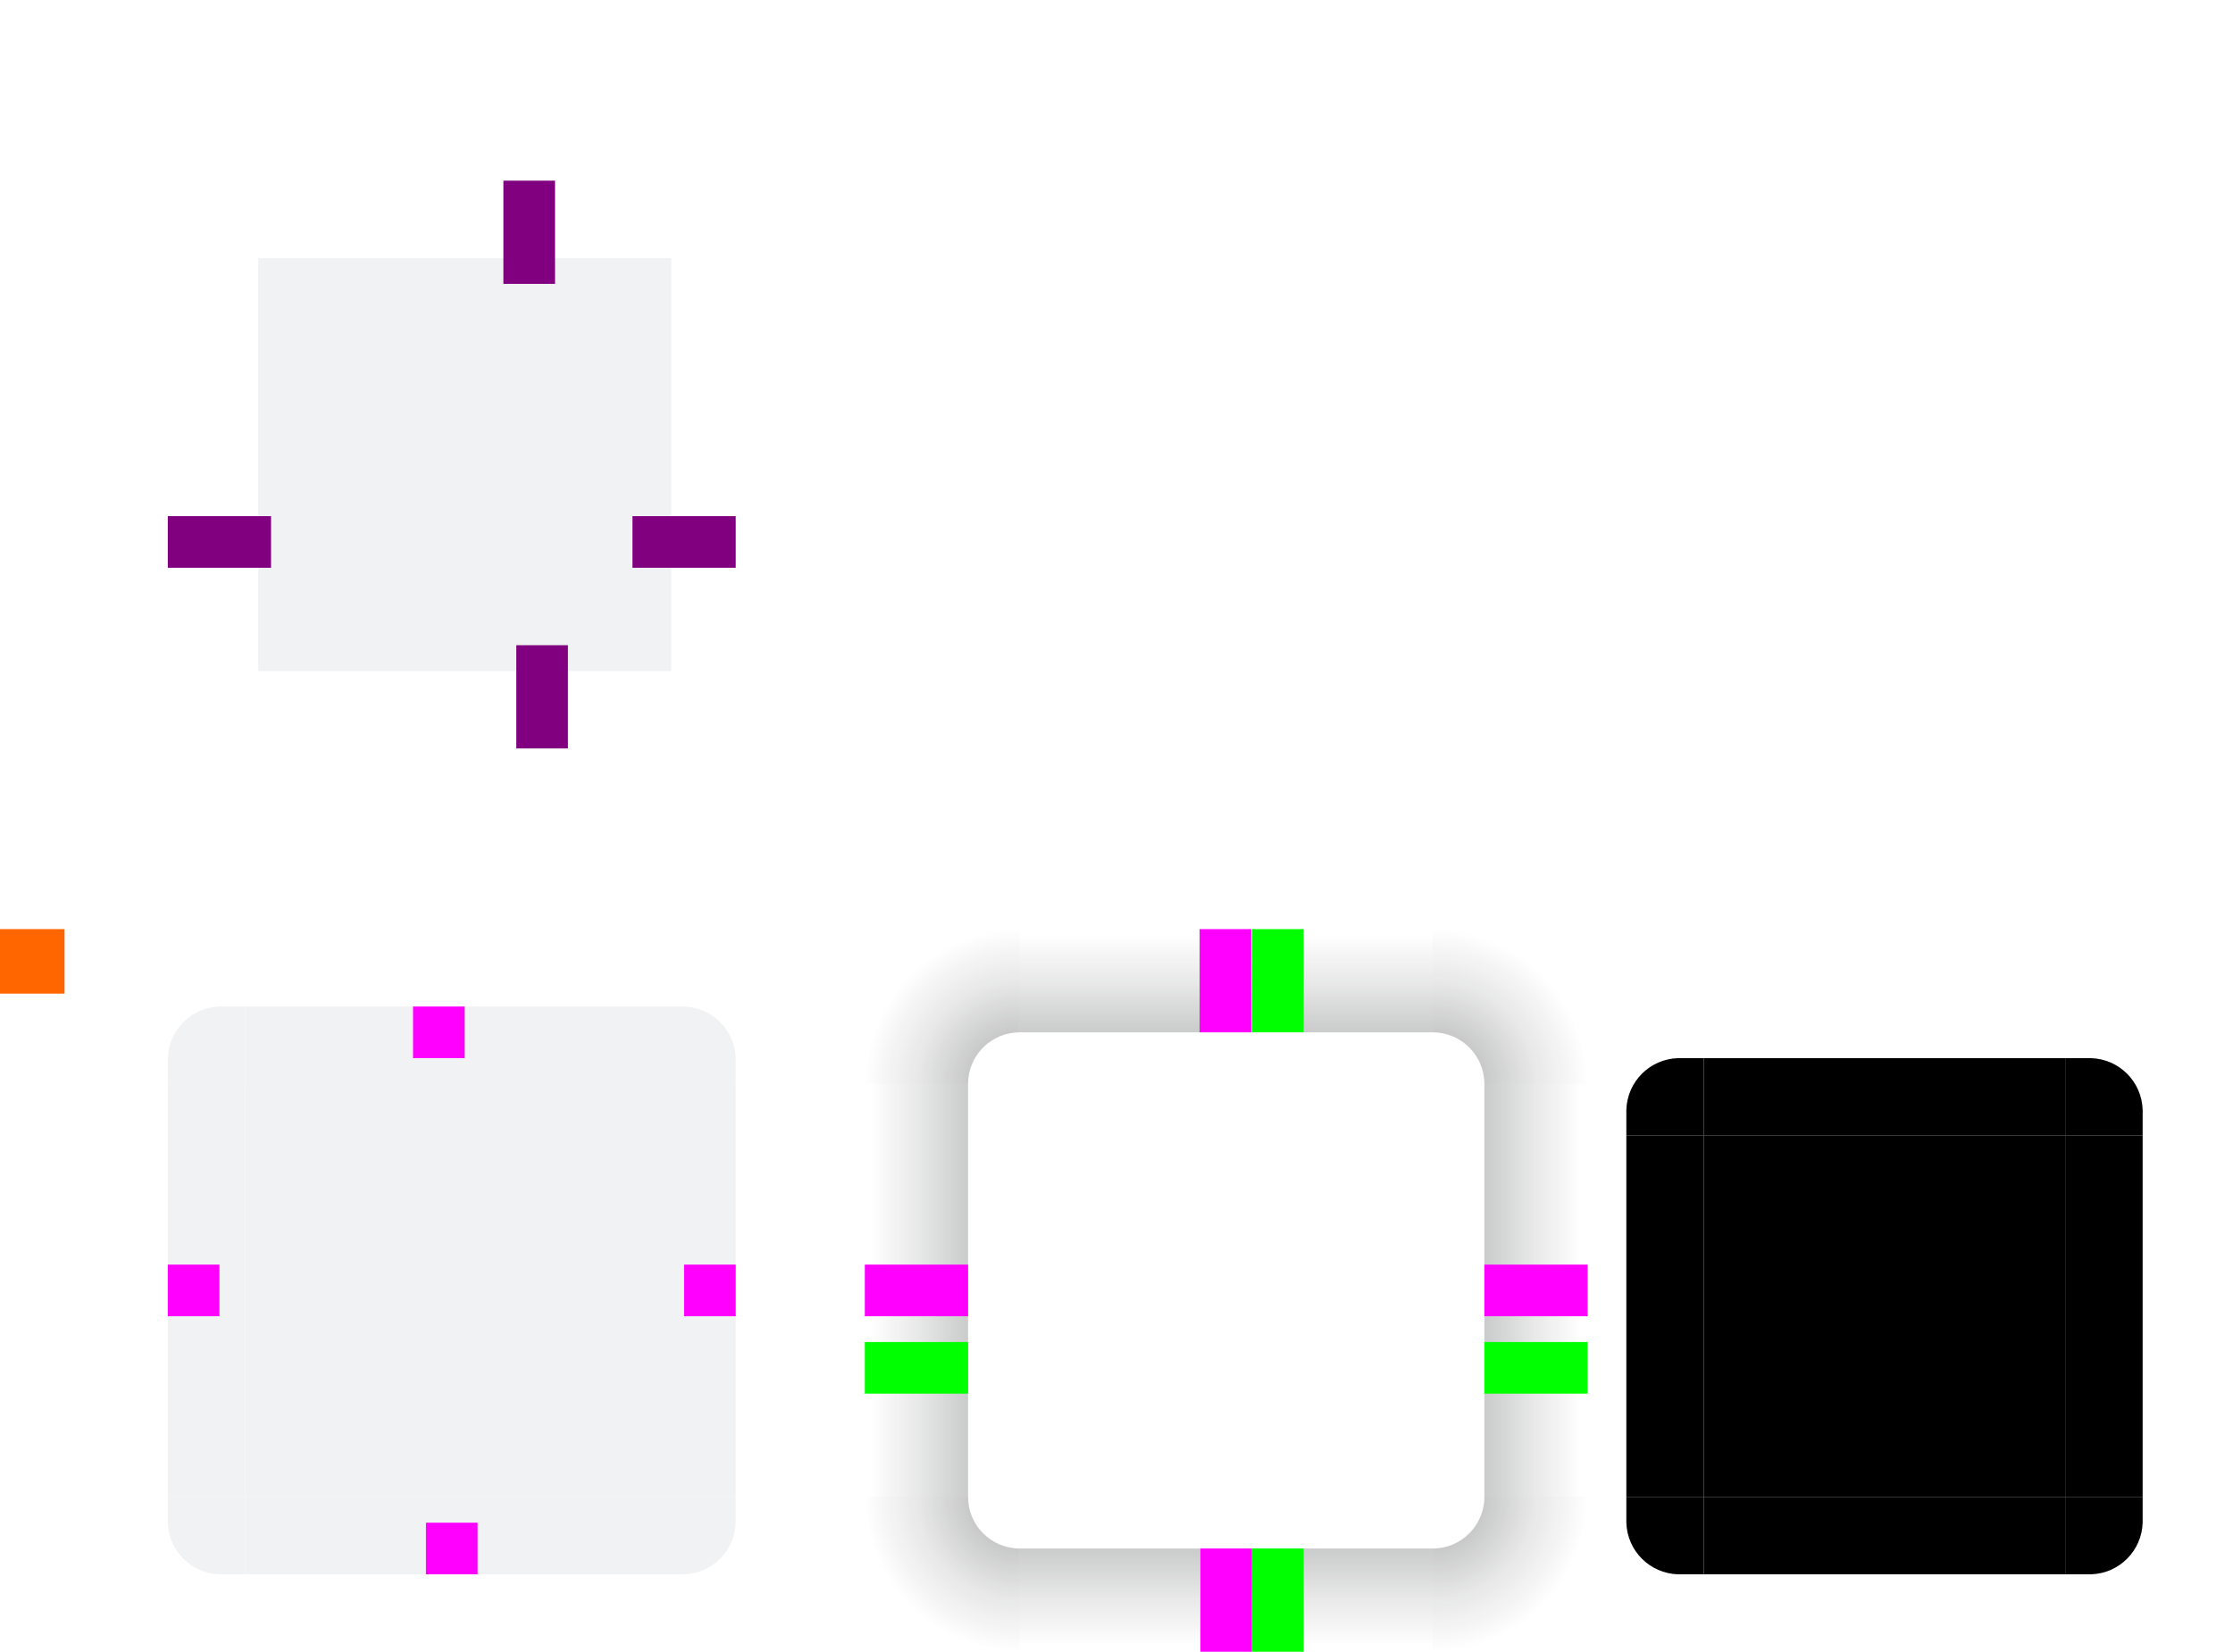
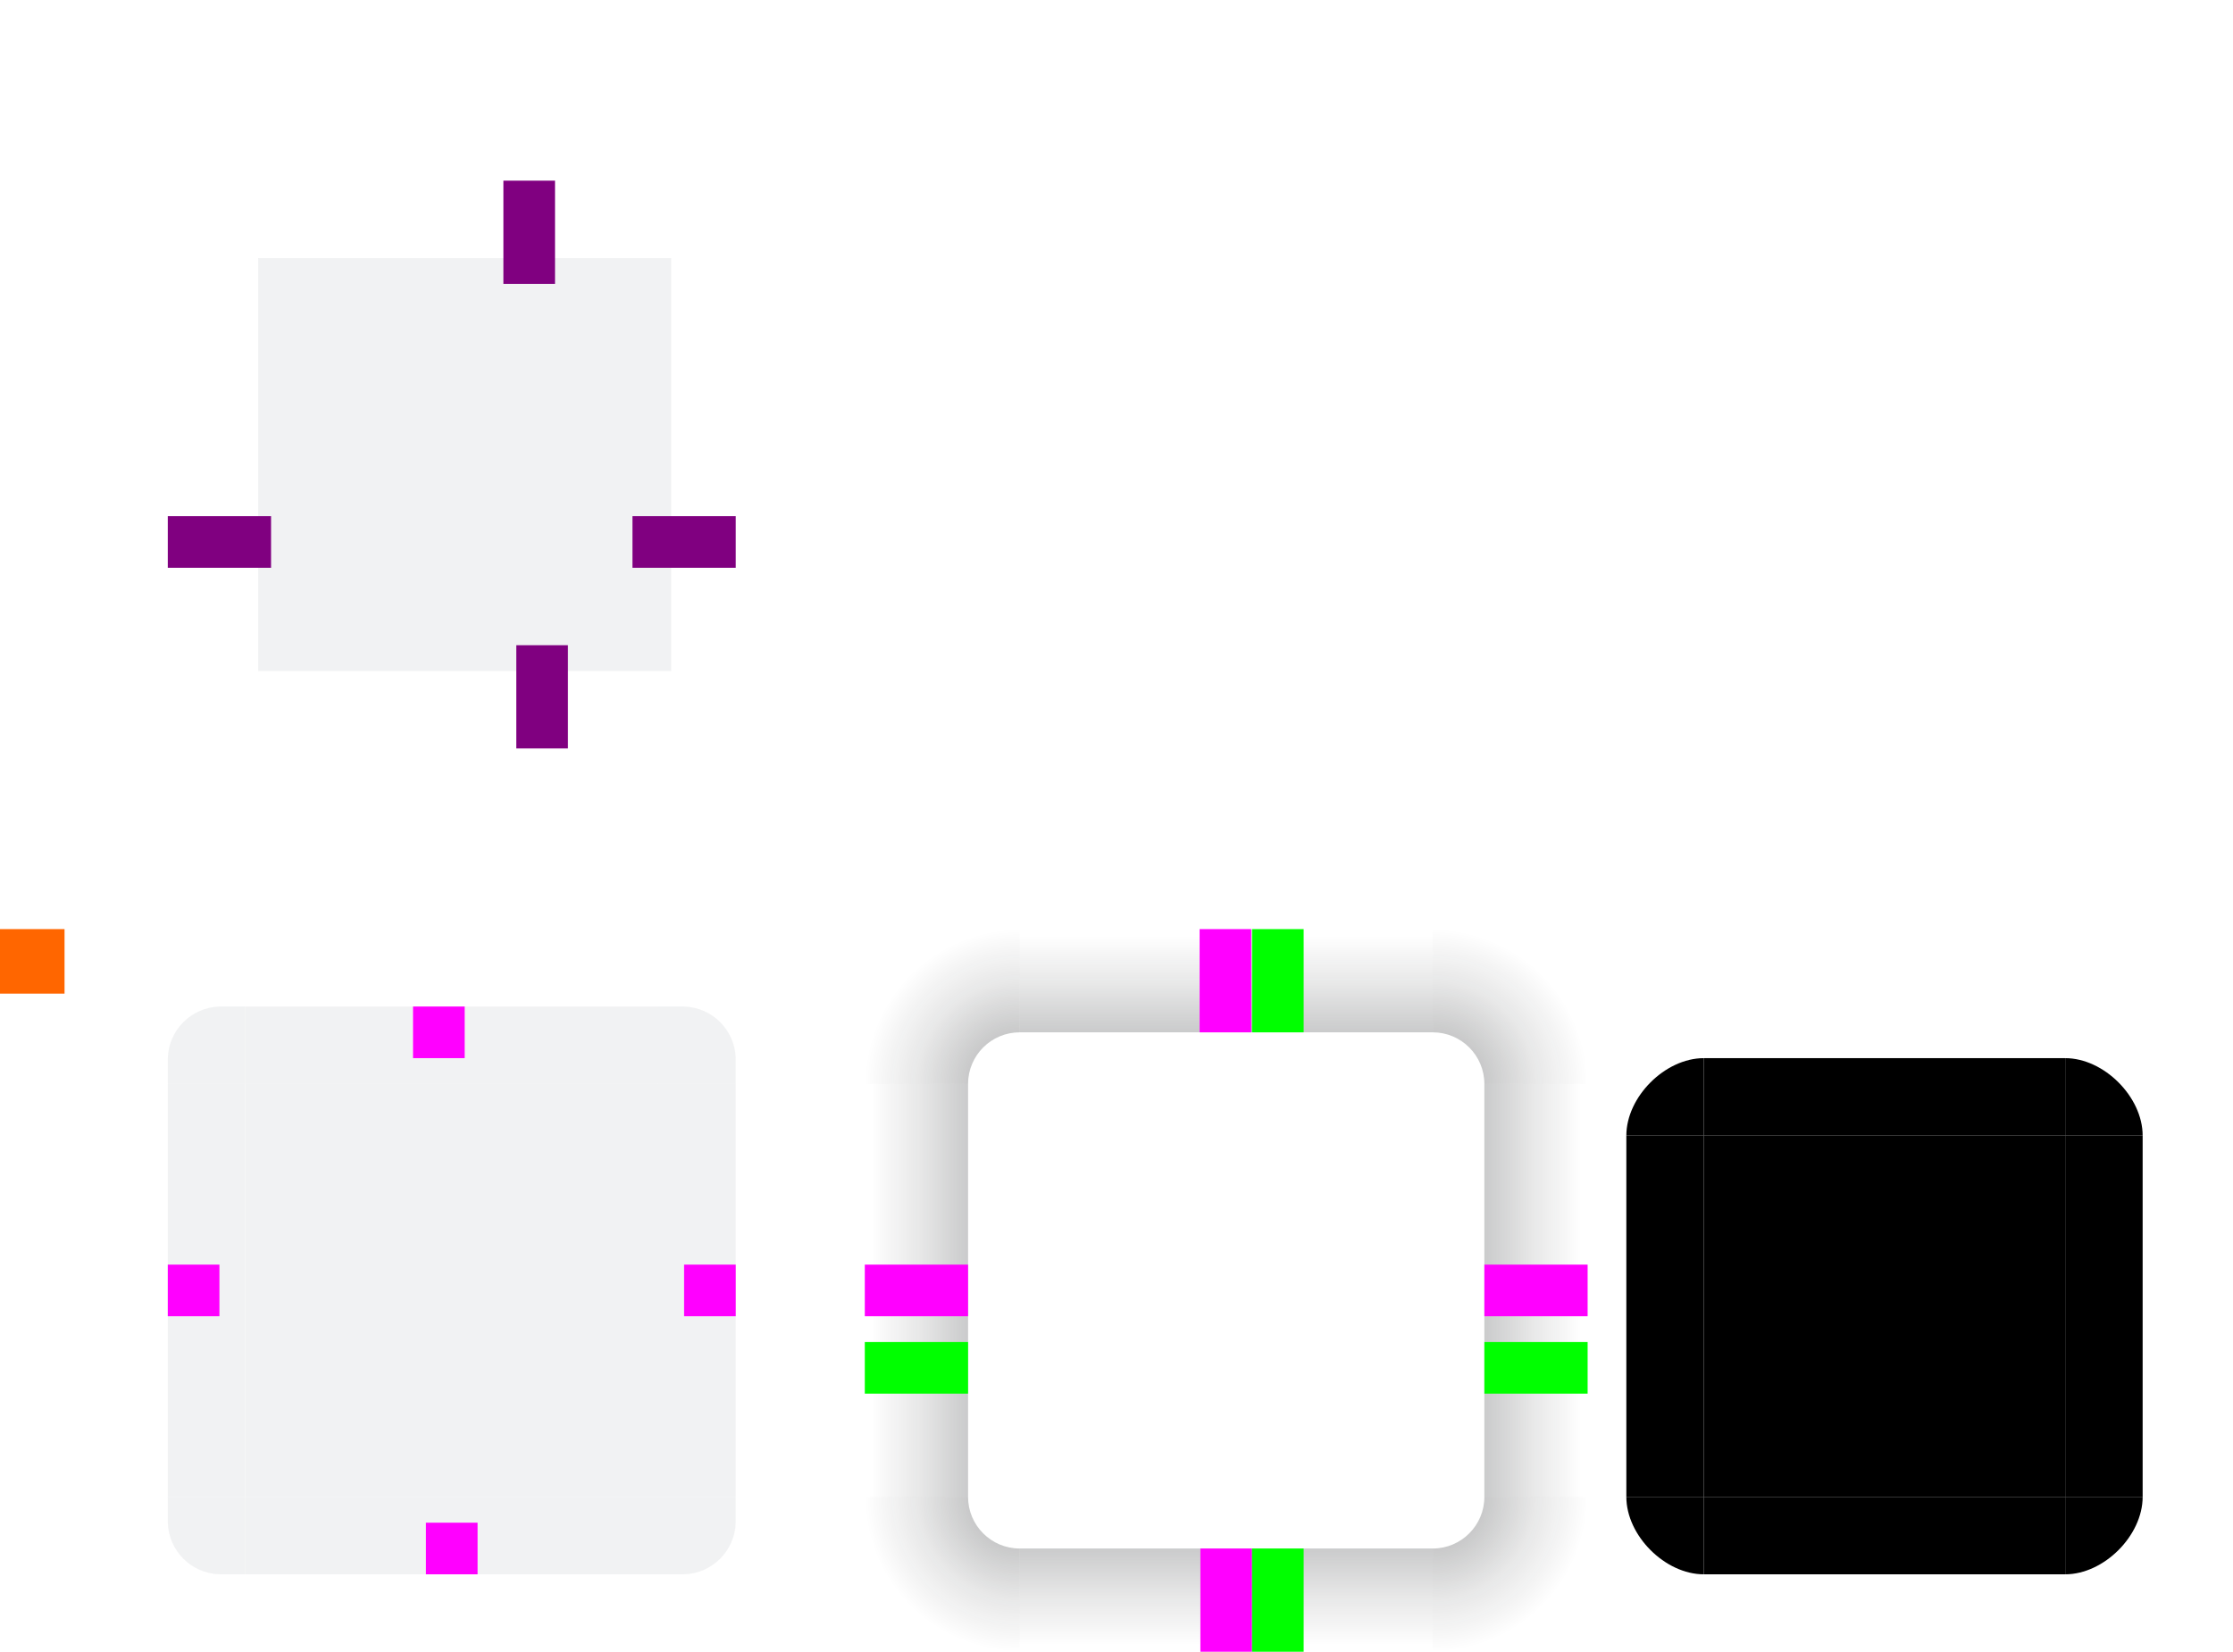
<svg xmlns="http://www.w3.org/2000/svg" xmlns:xlink="http://www.w3.org/1999/xlink" width="173" height="128" viewBox="0 0 173 128" id="svg2" version="1.1">
  <style type="text/css" id="current-color-scheme">
      .ColorScheme-Text {
        color:#31363b;
        stop-color:#31363b;
      }
      .ColorScheme-Background {
        color:#eff0f1;
        stop-color:#eff0f1;
      }
      .ColorScheme-Highlight {
        color:#3daee9;
        stop-color:#3daee9;
      }
      .ColorScheme-ViewText {
        color:#31363b;
        stop-color:#31363b;
      }
      .ColorScheme-ViewBackground {
        color:#fcfcfc;
        stop-color:#fcfcfc;
      }
      .ColorScheme-ViewHover {
        color:#93cee9;
        stop-color:#93cee9;
      }
      .ColorScheme-ViewFocus{
        color:#3daee9;
        stop-color:#3daee9;
      }
      .ColorScheme-ButtonText {
        color:#31363b;
        stop-color:#31363b;
      }
      .ColorScheme-ButtonBackground {
        color:#eff0f1;
        stop-color:#eff0f1;
      }
      .ColorScheme-ButtonHover {
        color:#93cee9;
        stop-color:#93cee9;
      }
      .ColorScheme-ButtonFocus{
        color:#3daee9;
        stop-color:#3daee9;
      }
      </style>
  <defs id="defs4">
    <style type="text/css" id="style22">
      .ColorScheme-Text {
        color:#31363b;
      }
      .ColorScheme-Background {
        color:#eff0f1;
      }
      .ColorScheme-Highlight {
        color:#3daee9;
      }
      .ColorScheme-ViewText {
        color:#31363b;
      }
      .ColorScheme-ViewBackground {
        color:#fcfcfc;
      }
      .ColorScheme-ViewHover {
        color:#93cee9;
      }
      .ColorScheme-ViewFocus{
        color:#3daee9;
      }
      .ColorScheme-ButtonText {
        color:#31363b;
      }
      .ColorScheme-ButtonBackground {
        color:#eff0f1;
      }
      .ColorScheme-ButtonHover {
        color:#93cee9;
      }
      .ColorScheme-ButtonFocus{
        color:#3daee9;
      }
      </style>
    <style id="current-color-scheme-2" type="text/css">
      .ColorScheme-Text {
        color:#7B7C7E;
      }
      .ColorScheme-Background{
        color:#EFF0F1;
      }
      .ColorScheme-Highlight{
        color:#3DAEE6;
      }
      .ColorScheme-ViewText {
        color:#7B7C7E;
      }
      .ColorScheme-ViewBackground{
        color:#FCFCFC;
      }
      .ColorScheme-ViewHover {
        color:#3DAEE6;
      }
      .ColorScheme-ViewFocus{
        color:#1E92FF;
      }
      .ColorScheme-ButtonText {
        color:#7B7C7E;
      }
      .ColorScheme-ButtonBackground{
        color:#EFF0F1;
      }
      .ColorScheme-ButtonHover {
        color:#3DAEE6;
      }
      .ColorScheme-ButtonFocus{
        color:#1E92FF;
      }
</style>
    <linearGradient id="linearGradient3828-0">
      <stop id="stop3830-7" offset="0" style="stop-color:#232629;stop-opacity:0.239" />
      <stop style="stop-color:#1a1c1e;stop-opacity:0.239" offset="0.33" id="stop3836-9" />
      <stop style="stop-color:#111314;stop-opacity:0.098" offset="0.66" id="stop3832-0" />
      <stop id="stop3834-0" offset="1" style="stop-color:#000000;stop-opacity:0;" />
    </linearGradient>
    <linearGradient xlink:href="#linearGradient3809-3" id="linearGradient1030" gradientUnits="userSpaceOnUse" gradientTransform="translate(-998.3621,-158)" x1="65" y1="233" x2="65" y2="225.513" />
    <linearGradient id="linearGradient3809-3">
      <stop id="stop3811-1" offset="0" style="stop-color:#232629;stop-opacity:0.239;" />
      <stop style="stop-color:#111314;stop-opacity:0.098;" offset="0.5" id="stop3817-3" />
      <stop id="stop3815-2" offset="1" style="stop-color:#000000;stop-opacity:0;" />
    </linearGradient>
    <radialGradient xlink:href="#linearGradient3828-0" id="radialGradient1024" gradientUnits="userSpaceOnUse" gradientTransform="matrix(0,2,2,0,-397,848.3621)" cx="50" cy="238" fx="50" fy="238" r="6" />
    <linearGradient xlink:href="#linearGradient3809-3" id="linearGradient1022" gradientUnits="userSpaceOnUse" gradientTransform="translate(29,-1185.362)" x1="65" y1="233" x2="65" y2="225.513" />
    <radialGradient xlink:href="#linearGradient3828-0" id="radialGradient1032" gradientUnits="userSpaceOnUse" gradientTransform="matrix(0,2,-2,0,587,848.3621)" cx="50" cy="238" fx="50" fy="238" r="6" />
    <linearGradient xlink:href="#linearGradient3809-3" id="linearGradient1020" gradientUnits="userSpaceOnUse" gradientTransform="translate(-998.3621,-348)" x1="65" y1="233" x2="65" y2="225.513" />
    <radialGradient xlink:href="#linearGradient3828-0" id="radialGradient1026" gradientUnits="userSpaceOnUse" gradientTransform="matrix(0,-2,-2,0,587,1016.362)" cx="50" cy="238" fx="50" fy="238" r="6" />
    <linearGradient xlink:href="#linearGradient3809-3" id="linearGradient1018" gradientUnits="userSpaceOnUse" gradientTransform="translate(29.00001,679.3622)" x1="65" y1="233" x2="65" y2="225.513" />
    <radialGradient xlink:href="#linearGradient3828-0" id="radialGradient1028" gradientUnits="userSpaceOnUse" gradientTransform="matrix(0,-2,2,0,-397,1016.362)" cx="50" cy="238" fx="50" fy="238" r="6" />
  </defs>
  <g id="layer1" transform="translate(0,-832.3622)">
    <rect style="opacity:0.85;fill:currentColor;fill-opacity:1;stroke:none" id="thick-center" width="32" height="32" x="20" y="852.362" class="ColorScheme-Background" />
    <rect style="fill:url(#linearGradient1020);fill-opacity:1;stroke:none;stroke-width:2.219" id="shadow-right" width="32" height="8" x="-948.362" y="-123" transform="matrix(0,-1,-1,0,0,0)" />
    <rect y="-960.362" x="79" height="8" width="32" id="shadow-bottom" style="fill:url(#linearGradient1022);fill-opacity:1;stroke:none;stroke-width:1.05" transform="scale(1,-1)" />
    <path style="fill:url(#radialGradient1024);fill-opacity:1;stroke:none" d="m 67,960.362 v -12 H 75 c 0,2.209 1.791,4 4,4 v 8 z" id="shadow-bottomleft" />
    <path id="shadow-bottomright" d="m 123,960.362 v -12 h -8 c 0,2.209 -1.791,4 -4,4 v 8 z" style="fill:url(#radialGradient1032);fill-opacity:1;stroke:none" />
    <rect y="67" x="-948.362" height="8" width="32" id="shadow-left" style="fill:url(#linearGradient1030);fill-opacity:1;stroke:none;stroke-width:2.219" transform="rotate(-90)" />
    <rect style="fill:url(#linearGradient1018);fill-opacity:1;stroke:none;stroke-width:1.05" id="shadow-top" width="32" height="8" x="79" y="904.362" />
    <rect style="opacity:1;fill:#ff6600;fill-opacity:1;stroke:none" id="hint-tile-center" width="5" height="5" x="0" y="904.362" />
    <g id="top">
      <rect y="-51" x="-916.362" height="32" width="6" id="rect4152" style="opacity:0.85;fill:currentColor;fill-opacity:1;stroke:none" transform="matrix(0,-1,-1,0,0,0)" class="ColorScheme-Background" />
    </g>
    <g id="bottom">
      <rect transform="rotate(90)" style="opacity:0.85;fill:currentColor;fill-opacity:1;stroke:none" id="rect4148" width="6" height="32" x="948.362" y="-51" class="ColorScheme-Background" />
    </g>
    <g id="left">
      <rect transform="scale(-1,1)" style="opacity:0.85;fill:currentColor;fill-opacity:1;stroke:none" id="rect4144" width="6" height="32" x="-19" y="916.362" class="ColorScheme-Background" />
    </g>
    <g id="right">
      <rect y="916.362" x="51" height="32" width="6" id="rect4140" style="opacity:0.85;fill:currentColor;fill-opacity:1;stroke:none" class="ColorScheme-Background" />
    </g>
    <g id="center">
      <rect y="916.362" x="19" height="32" width="32" id="rect4401" style="opacity:1;fill:none;fill-opacity:1;stroke:none" />
      <rect style="opacity:0.85;fill:currentColor;fill-opacity:1;stroke:none" id="rect4138" width="32" height="32" x="19" y="916.362" class="ColorScheme-Background" />
    </g>
    <rect style="fill:#ff00ff;fill-opacity:1;stroke:none;stroke-width:0.816" id="hint-top-margin" width="4" height="4" x="32" y="910.362" />
    <rect y="950.362" x="33" height="4" width="4" id="hint-bottom-margin" style="fill:#ff00ff;fill-opacity:1;stroke:none;stroke-width:0.816" />
    <rect y="-57" x="930.362" height="4" width="4" id="hint-right-margin" style="fill:#ff00ff;fill-opacity:1;stroke:none;stroke-width:0.816" transform="rotate(90)" />
    <rect style="fill:#ff00ff;fill-opacity:1;stroke:none;stroke-width:0.816" id="hint-left-margin" width="4" height="4" x="930.362" y="-17" transform="rotate(90)" />
    <rect style="fill:#00ff00;fill-opacity:1;stroke:none" id="hint-top-inset" width="4" height="1e-06" x="33" y="904.362" />
    <rect y="954.362" x="33" height="1e-06" width="4" id="hint-bottom-inset" style="fill:#00ff00;fill-opacity:1;stroke:none" />
    <rect y="-63" x="930.362" height="1e-06" width="4" id="hint-right-inset" style="fill:#00ff00;fill-opacity:1;stroke:none" transform="rotate(90)" />
    <rect style="fill:#00ff00;fill-opacity:1;stroke:none" id="hint-left-inset" width="4" height="1e-06" x="930.362" y="-13" transform="rotate(90)" />
-     <text id="text4270" y="134.595" x="195.142" style="font-style:normal;font-variant:normal;font-weight:bold;font-stretch:normal;font-size:14px;line-height:125%;font-family:'Gill Sans';text-align:justify;writing-mode:lr-tb;text-anchor:start;fill:#000000;fill-opacity:1;stroke:none" xml:space="preserve">
-       <tspan y="147.333" x="195.142" id="tspan4272" />
-     </text>
+     <text id="text4270" y="134.595" x="195.142" style="font-style:normal;font-variant:normal;font-weight:bold;font-stretch:normal;font-size:14px;line-height:125%;font-family:'Gill Sans';text-align:justify;writing-mode:lr-tb;text-anchor:start;fill:#000000;fill-opacity:1;stroke:none" xml:space="preserve" />
    <g style="opacity:0.979" transform="matrix(-0.75,0,0,0.75,130.3076,670.8414)" id="g3041" />
    <g id="shadow-center" transform="translate(59.93931,-2.080249e-5)">
      <rect style="opacity:1;fill:none;fill-opacity:1;stroke:none" id="rect4908" width="32" height="32" x="19" y="916.362" />
      <rect y="916.362" x="19" height="32" width="32" id="rect4910" style="opacity:1;fill:none;fill-opacity:1;stroke:none" />
    </g>
    <rect y="904.362" x="92.939" height="8" width="4" id="shadow-hint-top-margin" style="fill:#ff00ff;fill-opacity:1;stroke:none;stroke-width:1.155" />
    <rect style="fill:#ff00ff;fill-opacity:1;stroke:none;stroke-width:1.155" id="shadow-hint-bottom-margin" width="4" height="8" x="93" y="952.362" />
    <rect transform="rotate(90)" style="fill:#ff00ff;fill-opacity:1;stroke:none;stroke-width:1.155" id="shadow-hint-right-margin" width="4" height="8" x="930.362" y="-123" />
    <rect transform="rotate(90)" y="-75" x="930.362" height="8" width="4" id="shadow-hint-left-margin" style="fill:#ff00ff;fill-opacity:1;stroke:none;stroke-width:1.155" />
    <rect y="904.362" x="97" height="8" width="4" id="shadow-hint-top-inset" style="fill:#00ff00;fill-opacity:1;stroke:none;stroke-width:1.155" />
    <rect style="fill:#00ff00;fill-opacity:1;stroke:none;stroke-width:1.155" id="shadow-hint-bottom-inset" width="4" height="8" x="97" y="952.362" />
    <rect transform="rotate(90)" style="fill:#00ff00;fill-opacity:1;stroke:none;stroke-width:1.155" id="shadow-hint-right-inset" width="4" height="8" x="936.362" y="-123" />
    <rect transform="rotate(90)" y="-75" x="936.362" height="8" width="4" id="shadow-hint-left-inset" style="fill:#00ff00;fill-opacity:1;stroke:none;stroke-width:1.155" />
    <rect y="914.362" x="132" height="6" width="28" style="opacity:1;fill:#000000;fill-opacity:1;stroke:none;stroke-width:0.928;stroke-linecap:round;stroke-linejoin:round;stroke-miterlimit:4;stroke-dasharray:none;stroke-dashoffset:0;stroke-opacity:1;paint-order:normal" id="mask-top" />
    <rect y="920.362" x="132" height="28" width="28" style="opacity:1;fill:#000000;fill-opacity:1;stroke:none;stroke-width:2.005;stroke-linecap:round;stroke-linejoin:round;stroke-miterlimit:4;stroke-dasharray:none;stroke-dashoffset:0;stroke-opacity:1;paint-order:normal" id="mask-center" />
    <rect transform="scale(1,-1)" y="-954.362" x="132" height="6" width="28" style="opacity:1;fill:#000000;fill-opacity:1;stroke:none;stroke-width:0.928;stroke-linecap:round;stroke-linejoin:round;stroke-miterlimit:4;stroke-dasharray:none;stroke-dashoffset:0;stroke-opacity:1;paint-order:normal" id="mask-bottom" />
    <rect transform="rotate(90)" y="-132" x="920.362" height="6" width="28" style="opacity:1;fill:#000000;fill-opacity:1;stroke:none;stroke-width:0.928;stroke-linecap:round;stroke-linejoin:round;stroke-miterlimit:4;stroke-dasharray:none;stroke-dashoffset:0;stroke-opacity:1;paint-order:normal" id="mask-left" />
    <rect transform="rotate(90)" y="-166" x="920.362" height="6" width="28" style="opacity:1;fill:#000000;fill-opacity:1;stroke:none;stroke-width:0.928;stroke-linecap:round;stroke-linejoin:round;stroke-miterlimit:4;stroke-dasharray:none;stroke-dashoffset:0;stroke-opacity:1;paint-order:normal" id="mask-right" />
    <path class="ColorScheme-Background" style="opacity:0.85;fill:currentColor;stroke-width:2" d="m 17,910.362 c -2.183,0.067 -3.933,1.817 -4,4 v 2 h 6 v -6 z" id="topleft" />
    <path id="topright" d="m 57,914.362 c -0.067,-2.183 -1.817,-3.933 -4,-4 h -2 v 6 h 6 z" style="opacity:0.85;fill:currentColor;stroke-width:2" class="ColorScheme-Background" />
    <path class="ColorScheme-Background" style="opacity:0.85;fill:currentColor;stroke-width:2" d="m 53,954.362 c 2.183,-0.067 3.933,-1.817 4,-4 v -2 h -6 v 6 z" id="bottomright" />
    <path id="bottomleft" d="m 13,950.362 c 0.067,2.183 1.817,3.933 4,4 h 2 v -6 h -6 z" style="opacity:0.85;fill:currentColor;stroke-width:2" class="ColorScheme-Background" />
    <path style="fill:url(#radialGradient1026);fill-opacity:1;stroke:none;stroke-width:2" d="m 123,904.362 v 12 h -8 c 0,-2.209 -1.791,-4 -4,-4 v -8 z" id="shadow-topright" />
    <path id="shadow-topleft" d="m 67,904.362 v 12 h 8 c 0,-2.209 1.791,-4 4,-4 v -8 z" style="fill:url(#radialGradient1028);fill-opacity:1;stroke:none;stroke-width:2" />
-     <path style="opacity:1;fill:#000000;fill-opacity:1;stroke-width:2" d="m 126,950.362 c 0.067,2.183 1.817,3.933 4,4 h 2 v -6 h -6 z" id="mask-bottomleft" />
-     <path id="mask-bottomright" d="m 162,954.362 c 2.183,-0.067 3.933,-1.817 4,-4 v -2 h -6 v 6 z" style="opacity:1;fill:#000000;fill-opacity:1;stroke-width:2" />
-     <path style="opacity:1;fill:#000000;fill-opacity:1;stroke-width:2" d="m 166,918.362 c -0.067,-2.183 -1.817,-3.933 -4,-4 h -2 v 6 h 6 z" id="mask-topright" />
-     <path id="mask-topleft" d="m 130,914.362 c -2.183,0.067 -3.933,1.817 -4,4 v 2 h 6 v -6 z" style="opacity:1;fill:#000000;fill-opacity:1;stroke-width:2" />
+     <path style="opacity:1;fill:#000000;fill-opacity:1;stroke-width:2" d="m 132,954.362 v -6 h -6 c 0,3 3,6 6,6 z" id="mask-bottomleft" />
+     <path id="mask-bottomright" d="m 166,948.362 h -6 v 6 c 3,4e-5 6,-3 6,-6 z" style="opacity:1;fill:#000000;fill-opacity:1;stroke-width:2" />
+     <path style="opacity:1;fill:#000000;fill-opacity:1;stroke-width:2" d="m 160,914.362 v 6 h 6 c 0,-3 -3,-6 -6,-6 z" id="mask-topright" />
+     <path id="mask-topleft" d="m 126,920.362 h 6 v -6 c -3,4e-5 -6,3 -6,6 z" style="opacity:1;fill:#000000;fill-opacity:1;stroke-width:2" />
    <rect transform="rotate(90)" style="fill:#800080;fill-opacity:1;stroke:none;stroke-width:1.155" id="thick-hint-right-margin" width="4" height="8" x="872.362" y="-57" />
    <rect transform="rotate(90)" y="-21" x="872.362" height="8" width="4" id="thick-hint-left-margin" style="fill:#800080;fill-opacity:1;stroke:none;stroke-width:1.155" />
    <rect y="846.362" x="39" height="8" width="4" id="thick-hint-top-margin" style="fill:#800080;fill-opacity:1;stroke:none;stroke-width:1.155" />
    <rect style="fill:#800080;fill-opacity:1;stroke:none;stroke-width:1.155" id="thick-hint-bottom-margin" width="4" height="8" x="40" y="882.362" />
  </g>
</svg>
